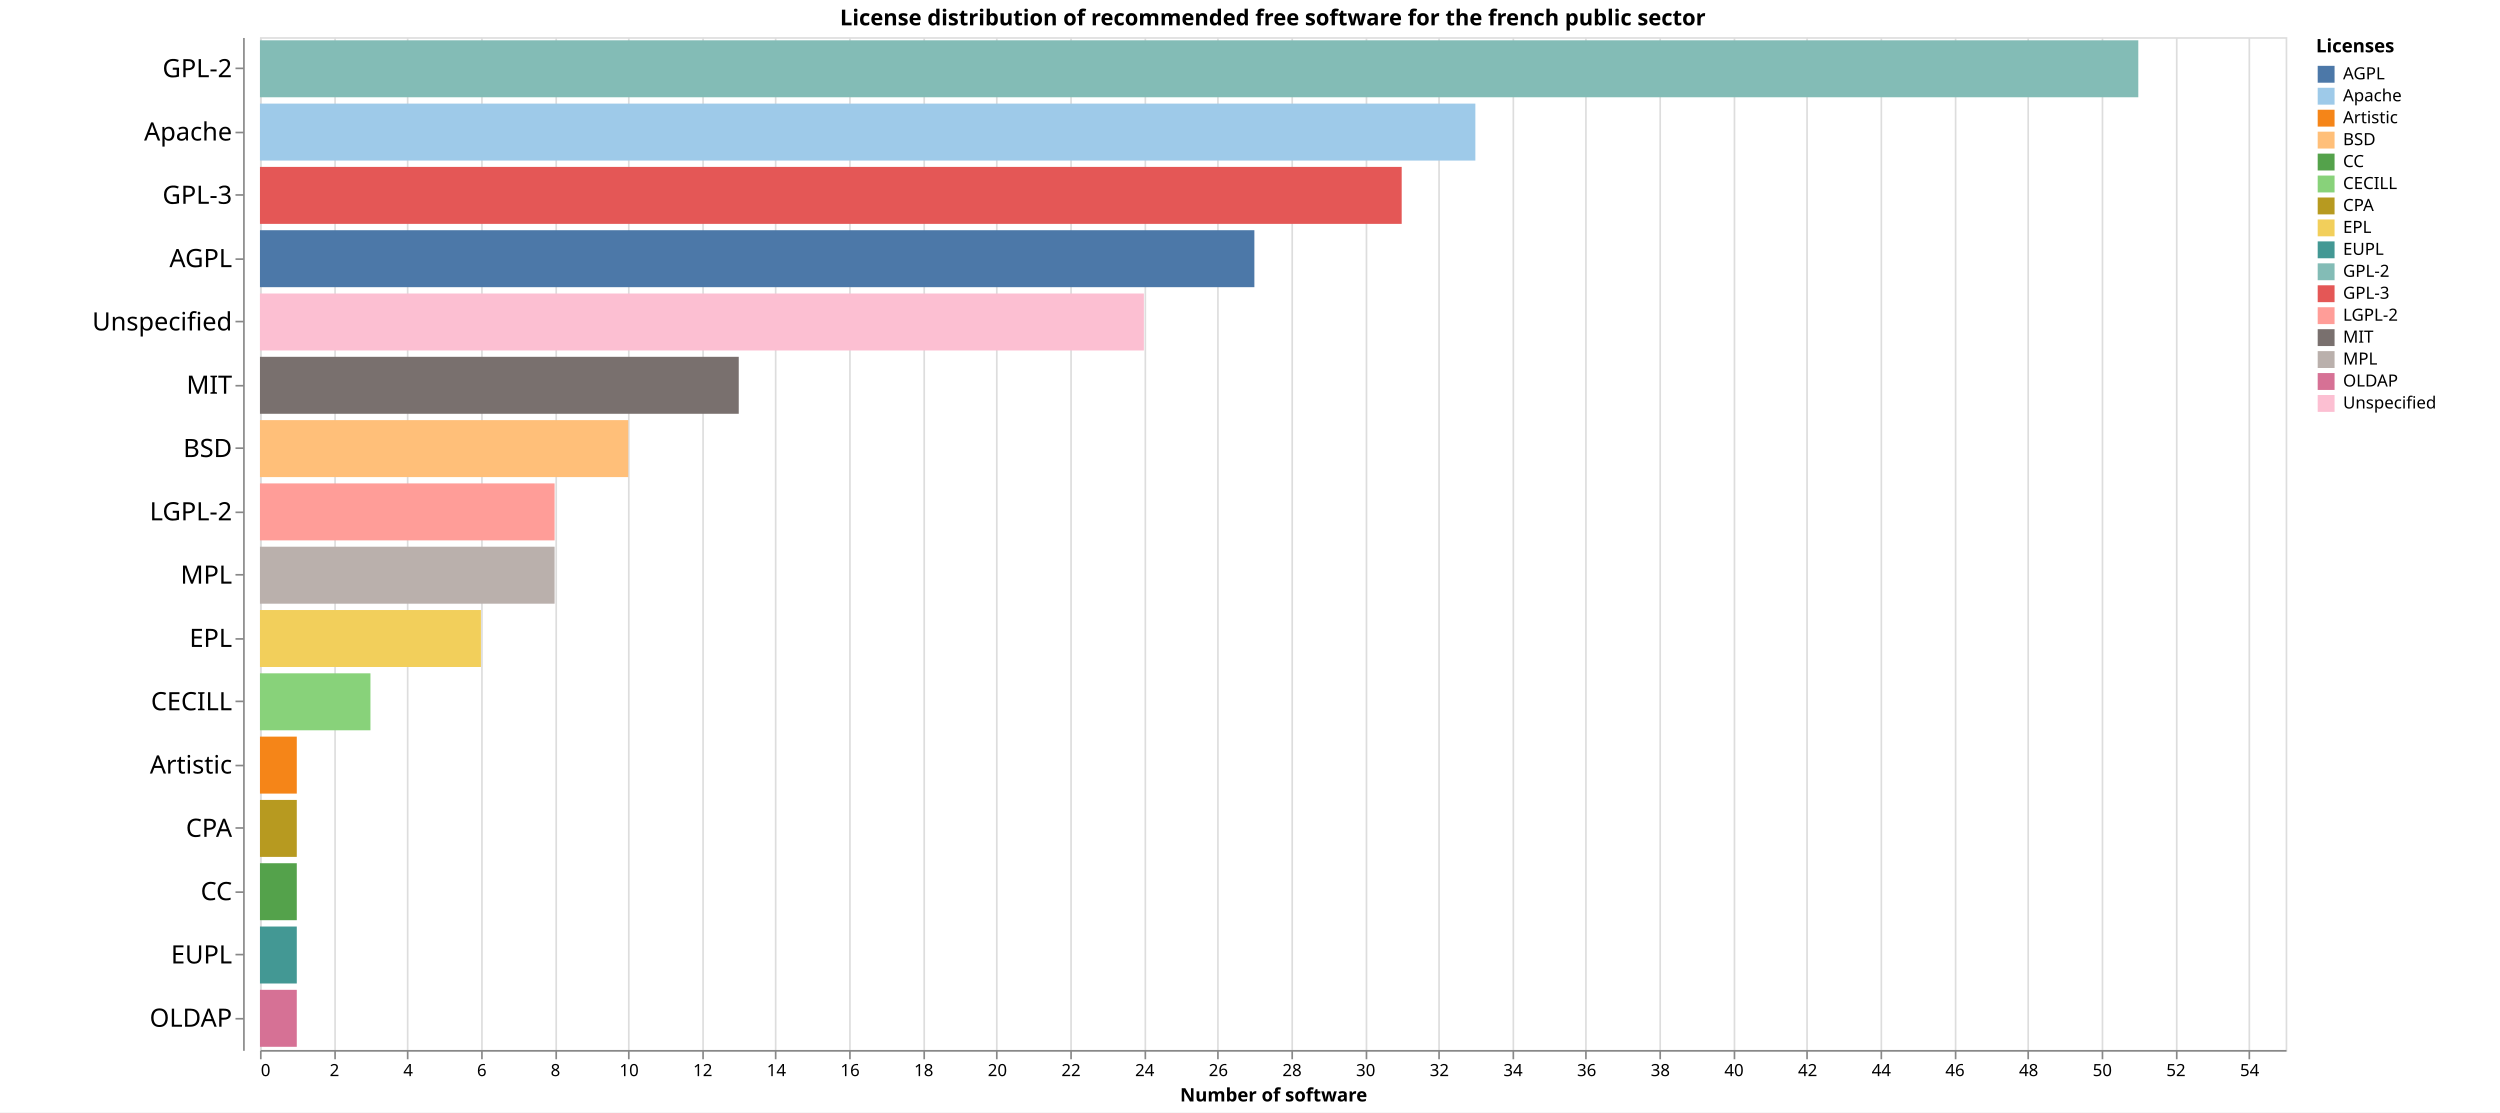
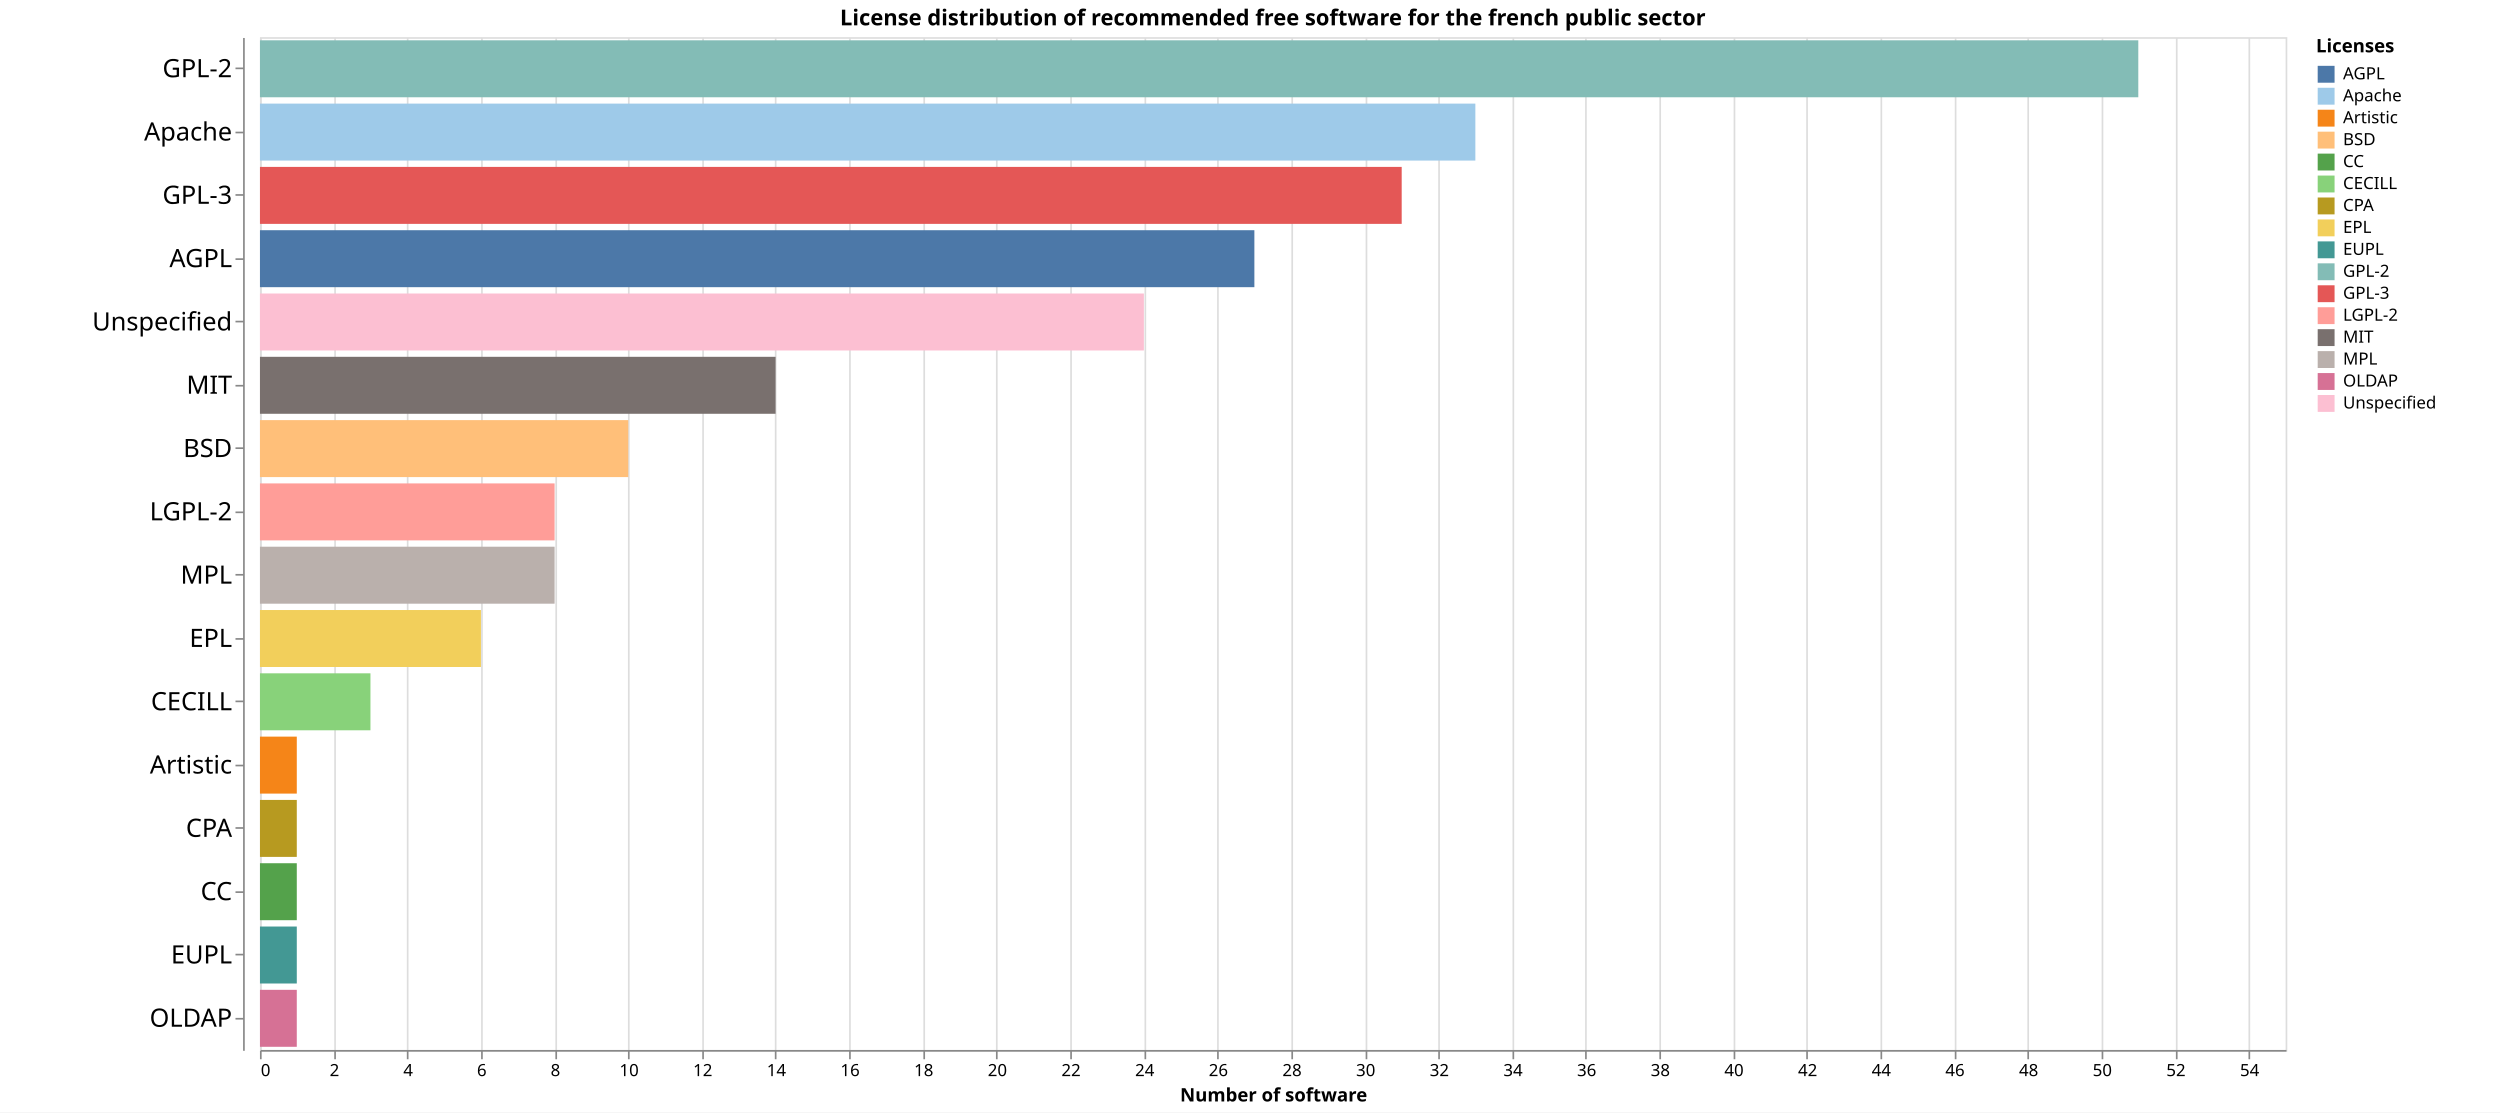
<svg xmlns="http://www.w3.org/2000/svg" version="1.1" class="marks" width="1481" height="659" viewBox="0 0 1481 659">
  <rect width="1481" height="659" fill="white" />
  <g fill="none" stroke-miterlimit="10" transform="translate(154,22)">
    <g class="mark-group role-frame root" role="graphics-object" aria-roledescription="group mark container">
      <g transform="translate(0,0)">
        <path class="background" aria-hidden="true" d="M0.5,0.5h1200v600h-1200Z" stroke="#ddd" />
        <g>
          <g class="mark-group role-axis" aria-hidden="true">
            <g transform="translate(0.5,600.5)">
              <path class="background" aria-hidden="true" d="M0,0h0v0h0Z" pointer-events="none" />
              <g>
                <g class="mark-rule role-axis-grid" pointer-events="none">
                  <line transform="translate(0,0)" x2="0" y2="-600" stroke="#ddd" stroke-width="1" opacity="1" />
                  <line transform="translate(44,0)" x2="0" y2="-600" stroke="#ddd" stroke-width="1" opacity="1" />
                  <line transform="translate(87,0)" x2="0" y2="-600" stroke="#ddd" stroke-width="1" opacity="1" />
                  <line transform="translate(131,0)" x2="0" y2="-600" stroke="#ddd" stroke-width="1" opacity="1" />
                  <line transform="translate(175,0)" x2="0" y2="-600" stroke="#ddd" stroke-width="1" opacity="1" />
                  <line transform="translate(218,0)" x2="0" y2="-600" stroke="#ddd" stroke-width="1" opacity="1" />
                  <line transform="translate(262,0)" x2="0" y2="-600" stroke="#ddd" stroke-width="1" opacity="1" />
                  <line transform="translate(305,0)" x2="0" y2="-600" stroke="#ddd" stroke-width="1" opacity="1" />
                  <line transform="translate(349,0)" x2="0" y2="-600" stroke="#ddd" stroke-width="1" opacity="1" />
                  <line transform="translate(393,0)" x2="0" y2="-600" stroke="#ddd" stroke-width="1" opacity="1" />
                  <line transform="translate(436,0)" x2="0" y2="-600" stroke="#ddd" stroke-width="1" opacity="1" />
                  <line transform="translate(480,0)" x2="0" y2="-600" stroke="#ddd" stroke-width="1" opacity="1" />
                  <line transform="translate(524,0)" x2="0" y2="-600" stroke="#ddd" stroke-width="1" opacity="1" />
                  <line transform="translate(567,0)" x2="0" y2="-600" stroke="#ddd" stroke-width="1" opacity="1" />
                  <line transform="translate(611,0)" x2="0" y2="-600" stroke="#ddd" stroke-width="1" opacity="1" />
                  <line transform="translate(655,0)" x2="0" y2="-600" stroke="#ddd" stroke-width="1" opacity="1" />
                  <line transform="translate(698,0)" x2="0" y2="-600" stroke="#ddd" stroke-width="1" opacity="1" />
                  <line transform="translate(742,0)" x2="0" y2="-600" stroke="#ddd" stroke-width="1" opacity="1" />
                  <line transform="translate(785,0)" x2="0" y2="-600" stroke="#ddd" stroke-width="1" opacity="1" />
                  <line transform="translate(829,0)" x2="0" y2="-600" stroke="#ddd" stroke-width="1" opacity="1" />
                  <line transform="translate(873,0)" x2="0" y2="-600" stroke="#ddd" stroke-width="1" opacity="1" />
                  <line transform="translate(916,0)" x2="0" y2="-600" stroke="#ddd" stroke-width="1" opacity="1" />
                  <line transform="translate(960,0)" x2="0" y2="-600" stroke="#ddd" stroke-width="1" opacity="1" />
                  <line transform="translate(1004,0)" x2="0" y2="-600" stroke="#ddd" stroke-width="1" opacity="1" />
                  <line transform="translate(1047,0)" x2="0" y2="-600" stroke="#ddd" stroke-width="1" opacity="1" />
                  <line transform="translate(1091,0)" x2="0" y2="-600" stroke="#ddd" stroke-width="1" opacity="1" />
                  <line transform="translate(1135,0)" x2="0" y2="-600" stroke="#ddd" stroke-width="1" opacity="1" />
                  <line transform="translate(1178,0)" x2="0" y2="-600" stroke="#ddd" stroke-width="1" opacity="1" />
                </g>
              </g>
              <path class="foreground" aria-hidden="true" d="" pointer-events="none" display="none" />
            </g>
          </g>
          <g class="mark-group role-axis" role="graphics-symbol" aria-roledescription="axis" aria-label="X-axis titled 'Number of software' for a linear scale with values from 0 to 55">
            <g transform="translate(0.5,600.5)">
              <path class="background" aria-hidden="true" d="M0,0h0v0h0Z" pointer-events="none" />
              <g>
                <g class="mark-rule role-axis-tick" pointer-events="none">
                  <line transform="translate(0,0)" x2="0" y2="5" stroke="#888" stroke-width="1" opacity="1" />
                  <line transform="translate(44,0)" x2="0" y2="5" stroke="#888" stroke-width="1" opacity="1" />
                  <line transform="translate(87,0)" x2="0" y2="5" stroke="#888" stroke-width="1" opacity="1" />
                  <line transform="translate(131,0)" x2="0" y2="5" stroke="#888" stroke-width="1" opacity="1" />
                  <line transform="translate(175,0)" x2="0" y2="5" stroke="#888" stroke-width="1" opacity="1" />
                  <line transform="translate(218,0)" x2="0" y2="5" stroke="#888" stroke-width="1" opacity="1" />
                  <line transform="translate(262,0)" x2="0" y2="5" stroke="#888" stroke-width="1" opacity="1" />
                  <line transform="translate(305,0)" x2="0" y2="5" stroke="#888" stroke-width="1" opacity="1" />
                  <line transform="translate(349,0)" x2="0" y2="5" stroke="#888" stroke-width="1" opacity="1" />
                  <line transform="translate(393,0)" x2="0" y2="5" stroke="#888" stroke-width="1" opacity="1" />
                  <line transform="translate(436,0)" x2="0" y2="5" stroke="#888" stroke-width="1" opacity="1" />
                  <line transform="translate(480,0)" x2="0" y2="5" stroke="#888" stroke-width="1" opacity="1" />
                  <line transform="translate(524,0)" x2="0" y2="5" stroke="#888" stroke-width="1" opacity="1" />
                  <line transform="translate(567,0)" x2="0" y2="5" stroke="#888" stroke-width="1" opacity="1" />
                  <line transform="translate(611,0)" x2="0" y2="5" stroke="#888" stroke-width="1" opacity="1" />
                  <line transform="translate(655,0)" x2="0" y2="5" stroke="#888" stroke-width="1" opacity="1" />
                  <line transform="translate(698,0)" x2="0" y2="5" stroke="#888" stroke-width="1" opacity="1" />
                  <line transform="translate(742,0)" x2="0" y2="5" stroke="#888" stroke-width="1" opacity="1" />
                  <line transform="translate(785,0)" x2="0" y2="5" stroke="#888" stroke-width="1" opacity="1" />
                  <line transform="translate(829,0)" x2="0" y2="5" stroke="#888" stroke-width="1" opacity="1" />
                  <line transform="translate(873,0)" x2="0" y2="5" stroke="#888" stroke-width="1" opacity="1" />
                  <line transform="translate(916,0)" x2="0" y2="5" stroke="#888" stroke-width="1" opacity="1" />
                  <line transform="translate(960,0)" x2="0" y2="5" stroke="#888" stroke-width="1" opacity="1" />
                  <line transform="translate(1004,0)" x2="0" y2="5" stroke="#888" stroke-width="1" opacity="1" />
                  <line transform="translate(1047,0)" x2="0" y2="5" stroke="#888" stroke-width="1" opacity="1" />
                  <line transform="translate(1091,0)" x2="0" y2="5" stroke="#888" stroke-width="1" opacity="1" />
                  <line transform="translate(1135,0)" x2="0" y2="5" stroke="#888" stroke-width="1" opacity="1" />
                  <line transform="translate(1178,0)" x2="0" y2="5" stroke="#888" stroke-width="1" opacity="1" />
                </g>
                <g class="mark-text role-axis-label" pointer-events="none">
                  <text text-anchor="start" transform="translate(0,15)" font-family="sans-serif" font-size="10px" fill="#000" opacity="1">0</text>
                  <text text-anchor="middle" transform="translate(43.63636,15)" font-family="sans-serif" font-size="10px" fill="#000" opacity="1">2</text>
                  <text text-anchor="middle" transform="translate(87.27273,15)" font-family="sans-serif" font-size="10px" fill="#000" opacity="1">4</text>
                  <text text-anchor="middle" transform="translate(130.9091,15)" font-family="sans-serif" font-size="10px" fill="#000" opacity="1">6</text>
                  <text text-anchor="middle" transform="translate(174.5455,15)" font-family="sans-serif" font-size="10px" fill="#000" opacity="1">8</text>
                  <text text-anchor="middle" transform="translate(218.1818,15)" font-family="sans-serif" font-size="10px" fill="#000" opacity="1">10</text>
                  <text text-anchor="middle" transform="translate(261.8182,15)" font-family="sans-serif" font-size="10px" fill="#000" opacity="1">12</text>
                  <text text-anchor="middle" transform="translate(305.4545,15)" font-family="sans-serif" font-size="10px" fill="#000" opacity="1">14</text>
                  <text text-anchor="middle" transform="translate(349.0909,15)" font-family="sans-serif" font-size="10px" fill="#000" opacity="1">16</text>
                  <text text-anchor="middle" transform="translate(392.7273,15)" font-family="sans-serif" font-size="10px" fill="#000" opacity="1">18</text>
                  <text text-anchor="middle" transform="translate(436.3636,15)" font-family="sans-serif" font-size="10px" fill="#000" opacity="1">20</text>
                  <text text-anchor="middle" transform="translate(480,15)" font-family="sans-serif" font-size="10px" fill="#000" opacity="1">22</text>
                  <text text-anchor="middle" transform="translate(523.6364,15)" font-family="sans-serif" font-size="10px" fill="#000" opacity="1">24</text>
                  <text text-anchor="middle" transform="translate(567.2727,15)" font-family="sans-serif" font-size="10px" fill="#000" opacity="1">26</text>
                  <text text-anchor="middle" transform="translate(610.9091,15)" font-family="sans-serif" font-size="10px" fill="#000" opacity="1">28</text>
                  <text text-anchor="middle" transform="translate(654.5455,15)" font-family="sans-serif" font-size="10px" fill="#000" opacity="1">30</text>
                  <text text-anchor="middle" transform="translate(698.1818,15)" font-family="sans-serif" font-size="10px" fill="#000" opacity="1">32</text>
                  <text text-anchor="middle" transform="translate(741.8182,15)" font-family="sans-serif" font-size="10px" fill="#000" opacity="1">34</text>
                  <text text-anchor="middle" transform="translate(785.4545,15)" font-family="sans-serif" font-size="10px" fill="#000" opacity="1">36</text>
                  <text text-anchor="middle" transform="translate(829.0909,15)" font-family="sans-serif" font-size="10px" fill="#000" opacity="1">38</text>
                  <text text-anchor="middle" transform="translate(872.7273,15)" font-family="sans-serif" font-size="10px" fill="#000" opacity="1">40</text>
                  <text text-anchor="middle" transform="translate(916.3636,15)" font-family="sans-serif" font-size="10px" fill="#000" opacity="1">42</text>
                  <text text-anchor="middle" transform="translate(960,15)" font-family="sans-serif" font-size="10px" fill="#000" opacity="1">44</text>
                  <text text-anchor="middle" transform="translate(1003.636,15)" font-family="sans-serif" font-size="10px" fill="#000" opacity="1">46</text>
                  <text text-anchor="middle" transform="translate(1047.273,15)" font-family="sans-serif" font-size="10px" fill="#000" opacity="1">48</text>
                  <text text-anchor="middle" transform="translate(1090.909,15)" font-family="sans-serif" font-size="10px" fill="#000" opacity="1">50</text>
                  <text text-anchor="middle" transform="translate(1134.545,15)" font-family="sans-serif" font-size="10px" fill="#000" opacity="1">52</text>
                  <text text-anchor="middle" transform="translate(1178.182,15)" font-family="sans-serif" font-size="10px" fill="#000" opacity="1">54</text>
                </g>
                <g class="mark-rule role-axis-domain" pointer-events="none">
                  <line transform="translate(0,0)" x2="1200" y2="0" stroke="#888" stroke-width="1" opacity="1" />
                </g>
                <g class="mark-text role-axis-title" pointer-events="none">
                  <text text-anchor="middle" transform="translate(600,30)" font-family="sans-serif" font-size="11px" font-weight="bold" fill="#000" opacity="1">Number of software</text>
                </g>
              </g>
              <path class="foreground" aria-hidden="true" d="" pointer-events="none" display="none" />
            </g>
          </g>
          <g class="mark-group role-axis" role="graphics-symbol" aria-roledescription="axis" aria-label="Y-axis for a discrete scale with 16 values: GPL-2, Apache, GPL-3, AGPL, Unspecified, ending with OLDAP">
            <g transform="translate(-9.5,0.5)">
              <path class="background" aria-hidden="true" d="M0,0h0v0h0Z" pointer-events="none" />
              <g>
                <g class="mark-rule role-axis-tick" pointer-events="none">
                  <line transform="translate(0,18)" x2="-5" y2="0" stroke="#888" stroke-width="1" opacity="1" />
                  <line transform="translate(0,56)" x2="-5" y2="0" stroke="#888" stroke-width="1" opacity="1" />
                  <line transform="translate(0,93)" x2="-5" y2="0" stroke="#888" stroke-width="1" opacity="1" />
                  <line transform="translate(0,131)" x2="-5" y2="0" stroke="#888" stroke-width="1" opacity="1" />
                  <line transform="translate(0,168)" x2="-5" y2="0" stroke="#888" stroke-width="1" opacity="1" />
                  <line transform="translate(0,206)" x2="-5" y2="0" stroke="#888" stroke-width="1" opacity="1" />
                  <line transform="translate(0,243)" x2="-5" y2="0" stroke="#888" stroke-width="1" opacity="1" />
                  <line transform="translate(0,281)" x2="-5" y2="0" stroke="#888" stroke-width="1" opacity="1" />
                  <line transform="translate(0,318)" x2="-5" y2="0" stroke="#888" stroke-width="1" opacity="1" />
                  <line transform="translate(0,356)" x2="-5" y2="0" stroke="#888" stroke-width="1" opacity="1" />
                  <line transform="translate(0,393)" x2="-5" y2="0" stroke="#888" stroke-width="1" opacity="1" />
                  <line transform="translate(0,431)" x2="-5" y2="0" stroke="#888" stroke-width="1" opacity="1" />
                  <line transform="translate(0,468)" x2="-5" y2="0" stroke="#888" stroke-width="1" opacity="1" />
                  <line transform="translate(0,506)" x2="-5" y2="0" stroke="#888" stroke-width="1" opacity="1" />
                  <line transform="translate(0,543)" x2="-5" y2="0" stroke="#888" stroke-width="1" opacity="1" />
                  <line transform="translate(0,581)" x2="-5" y2="0" stroke="#888" stroke-width="1" opacity="1" />
                </g>
                <g class="mark-text role-axis-label" pointer-events="none">
                  <text text-anchor="end" transform="translate(-7,23.25)" font-family="sans-serif" font-size="15px" fill="#000" opacity="1">GPL-2</text>
                  <text text-anchor="end" transform="translate(-7,60.75)" font-family="sans-serif" font-size="15px" fill="#000" opacity="1">Apache</text>
                  <text text-anchor="end" transform="translate(-7,98.25)" font-family="sans-serif" font-size="15px" fill="#000" opacity="1">GPL-3</text>
                  <text text-anchor="end" transform="translate(-7,135.75)" font-family="sans-serif" font-size="15px" fill="#000" opacity="1">AGPL</text>
                  <text text-anchor="end" transform="translate(-7,173.25)" font-family="sans-serif" font-size="15px" fill="#000" opacity="1">Unspecified</text>
                  <text text-anchor="end" transform="translate(-7,210.75)" font-family="sans-serif" font-size="15px" fill="#000" opacity="1">MIT</text>
                  <text text-anchor="end" transform="translate(-7,248.25)" font-family="sans-serif" font-size="15px" fill="#000" opacity="1">BSD</text>
                  <text text-anchor="end" transform="translate(-7,285.75)" font-family="sans-serif" font-size="15px" fill="#000" opacity="1">LGPL-2</text>
                  <text text-anchor="end" transform="translate(-7,323.25)" font-family="sans-serif" font-size="15px" fill="#000" opacity="1">MPL</text>
                  <text text-anchor="end" transform="translate(-7,360.75)" font-family="sans-serif" font-size="15px" fill="#000" opacity="1">EPL</text>
                  <text text-anchor="end" transform="translate(-7,398.25)" font-family="sans-serif" font-size="15px" fill="#000" opacity="1">CECILL</text>
                  <text text-anchor="end" transform="translate(-7,435.75)" font-family="sans-serif" font-size="15px" fill="#000" opacity="1">Artistic</text>
                  <text text-anchor="end" transform="translate(-7,473.25)" font-family="sans-serif" font-size="15px" fill="#000" opacity="1">CPA</text>
                  <text text-anchor="end" transform="translate(-7,510.75)" font-family="sans-serif" font-size="15px" fill="#000" opacity="1">CC</text>
                  <text text-anchor="end" transform="translate(-7,548.25)" font-family="sans-serif" font-size="15px" fill="#000" opacity="1">EUPL</text>
                  <text text-anchor="end" transform="translate(-7,585.75)" font-family="sans-serif" font-size="15px" fill="#000" opacity="1">OLDAP</text>
                </g>
                <g class="mark-rule role-axis-domain" pointer-events="none">
                  <line transform="translate(0,0)" x2="0" y2="600" stroke="#888" stroke-width="1" opacity="1" />
                </g>
              </g>
              <path class="foreground" aria-hidden="true" d="" pointer-events="none" display="none" />
            </g>
          </g>
          <g class="mark-rect role-mark marks" role="graphics-object" aria-roledescription="rect mark container">
            <path aria-label="Number: 31; License: GPL-3" role="graphics-symbol" aria-roledescription="bar" d="M0,76.875h676.364v33.75h-676.364Z" fill="#e45756" />
            <path aria-label="Number: 8; License: LGPL-2" role="graphics-symbol" aria-roledescription="bar" d="M0,264.375h174.545v33.75h-174.545Z" fill="#ff9d98" />
            <path aria-label="Number: 6; License: EPL" role="graphics-symbol" aria-roledescription="bar" d="M0,339.375h130.909v33.75h-130.909Z" fill="#f2cf5b" />
            <path aria-label="Number: 1; License: Artistic" role="graphics-symbol" aria-roledescription="bar" d="M0,414.375h21.818v33.75h-21.818Z" fill="#f58518" />
            <path aria-label="Number: 27; License: AGPL" role="graphics-symbol" aria-roledescription="bar" d="M0,114.375h589.091v33.75h-589.091Z" fill="#4c78a8" />
            <path aria-label="Number: 1; License: CPA" role="graphics-symbol" aria-roledescription="bar" d="M0,451.875h21.818v33.75h-21.818Z" fill="#b79a20" />
            <path aria-label="Number: 3; License: CECILL" role="graphics-symbol" aria-roledescription="bar" d="M0,376.875h65.455v33.75h-65.455Z" fill="#88d27a" />
            <path aria-label="Number: 1; License: CC" role="graphics-symbol" aria-roledescription="bar" d="M0,489.375h21.818v33.75h-21.818Z" fill="#54a24b" />
            <path aria-label="Number: 24; License: Unspecified" role="graphics-symbol" aria-roledescription="bar" d="M0,151.875h523.636v33.75h-523.636Z" fill="#fcbfd2" />
            <path aria-label="Number: 33; License: Apache" role="graphics-symbol" aria-roledescription="bar" d="M0,39.375h720v33.75h-720Z" fill="#9ecae9" />
            <path aria-label="Number: 1; License: EUPL" role="graphics-symbol" aria-roledescription="bar" d="M0,526.875h21.818v33.75h-21.818Z" fill="#439894" />
            <path aria-label="Number: 10; License: BSD" role="graphics-symbol" aria-roledescription="bar" d="M0,226.875h218.182v33.75h-218.182Z" fill="#ffbf79" />
-             <path aria-label="Number: 13; License: MIT" role="graphics-symbol" aria-roledescription="bar" d="M0,189.375h283.636v33.75h-283.636Z" fill="#79706e" />
+             <path aria-label="Number: 14; License: MIT" role="graphics-symbol" aria-roledescription="bar" d="M0,189.375h305.455v33.75h-305.455Z" fill="#79706e" />
            <path aria-label="Number: 51; License: GPL-2" role="graphics-symbol" aria-roledescription="bar" d="M0,1.875h1112.727v33.75h-1112.727Z" fill="#83bcb6" />
            <path aria-label="Number: 8; License: MPL" role="graphics-symbol" aria-roledescription="bar" d="M0,301.875h174.545v33.75h-174.545Z" fill="#bab0ac" />
            <path aria-label="Number: 1; License: OLDAP" role="graphics-symbol" aria-roledescription="bar" d="M0,564.375h21.818v33.75h-21.818Z" fill="#d67195" />
          </g>
          <g class="mark-group role-legend" role="graphics-symbol" aria-roledescription="legend" aria-label="Symbol legend titled 'Licenses' for fill color with 16 values: AGPL, Apache, Artistic, BSD, CC, ending with Unspecified">
            <g transform="translate(1218,0)">
              <path class="background" aria-hidden="true" d="M0,0h104v222h-104Z" pointer-events="none" />
              <g>
                <g class="mark-group role-legend-entry">
                  <g transform="translate(0,16)">
                    <path class="background" aria-hidden="true" d="M0,0h0v0h0Z" pointer-events="none" />
                    <g>
                      <g class="mark-group role-scope" role="graphics-object" aria-roledescription="group mark container">
                        <g transform="translate(0,0)">
                          <path class="background" aria-hidden="true" d="M0,0h104v11h-104Z" pointer-events="none" opacity="1" />
                          <g>
                            <g class="mark-symbol role-legend-symbol" pointer-events="none">
                              <path transform="translate(6,6)" d="M-5,-5h10v10h-10Z" fill="#4c78a8" stroke-width="1.5" opacity="1" />
                            </g>
                            <g class="mark-text role-legend-label" pointer-events="none">
                              <text text-anchor="start" transform="translate(16,9)" font-family="sans-serif" font-size="10px" fill="#000" opacity="1">AGPL</text>
                            </g>
                          </g>
                          <path class="foreground" aria-hidden="true" d="" pointer-events="none" display="none" />
                        </g>
                        <g transform="translate(0,13)">
                          <path class="background" aria-hidden="true" d="M0,0h104v11h-104Z" pointer-events="none" opacity="1" />
                          <g>
                            <g class="mark-symbol role-legend-symbol" pointer-events="none">
                              <path transform="translate(6,6)" d="M-5,-5h10v10h-10Z" fill="#9ecae9" stroke-width="1.5" opacity="1" />
                            </g>
                            <g class="mark-text role-legend-label" pointer-events="none">
                              <text text-anchor="start" transform="translate(16,9)" font-family="sans-serif" font-size="10px" fill="#000" opacity="1">Apache</text>
                            </g>
                          </g>
                          <path class="foreground" aria-hidden="true" d="" pointer-events="none" display="none" />
                        </g>
                        <g transform="translate(0,26)">
                          <path class="background" aria-hidden="true" d="M0,0h104v11h-104Z" pointer-events="none" opacity="1" />
                          <g>
                            <g class="mark-symbol role-legend-symbol" pointer-events="none">
                              <path transform="translate(6,6)" d="M-5,-5h10v10h-10Z" fill="#f58518" stroke-width="1.5" opacity="1" />
                            </g>
                            <g class="mark-text role-legend-label" pointer-events="none">
                              <text text-anchor="start" transform="translate(16,9)" font-family="sans-serif" font-size="10px" fill="#000" opacity="1">Artistic</text>
                            </g>
                          </g>
                          <path class="foreground" aria-hidden="true" d="" pointer-events="none" display="none" />
                        </g>
                        <g transform="translate(0,39)">
                          <path class="background" aria-hidden="true" d="M0,0h104v11h-104Z" pointer-events="none" opacity="1" />
                          <g>
                            <g class="mark-symbol role-legend-symbol" pointer-events="none">
                              <path transform="translate(6,6)" d="M-5,-5h10v10h-10Z" fill="#ffbf79" stroke-width="1.5" opacity="1" />
                            </g>
                            <g class="mark-text role-legend-label" pointer-events="none">
                              <text text-anchor="start" transform="translate(16,9)" font-family="sans-serif" font-size="10px" fill="#000" opacity="1">BSD</text>
                            </g>
                          </g>
                          <path class="foreground" aria-hidden="true" d="" pointer-events="none" display="none" />
                        </g>
                        <g transform="translate(0,52)">
                          <path class="background" aria-hidden="true" d="M0,0h104v11h-104Z" pointer-events="none" opacity="1" />
                          <g>
                            <g class="mark-symbol role-legend-symbol" pointer-events="none">
                              <path transform="translate(6,6)" d="M-5,-5h10v10h-10Z" fill="#54a24b" stroke-width="1.5" opacity="1" />
                            </g>
                            <g class="mark-text role-legend-label" pointer-events="none">
                              <text text-anchor="start" transform="translate(16,9)" font-family="sans-serif" font-size="10px" fill="#000" opacity="1">CC</text>
                            </g>
                          </g>
                          <path class="foreground" aria-hidden="true" d="" pointer-events="none" display="none" />
                        </g>
                        <g transform="translate(0,65)">
                          <path class="background" aria-hidden="true" d="M0,0h104v11h-104Z" pointer-events="none" opacity="1" />
                          <g>
                            <g class="mark-symbol role-legend-symbol" pointer-events="none">
                              <path transform="translate(6,6)" d="M-5,-5h10v10h-10Z" fill="#88d27a" stroke-width="1.5" opacity="1" />
                            </g>
                            <g class="mark-text role-legend-label" pointer-events="none">
                              <text text-anchor="start" transform="translate(16,9)" font-family="sans-serif" font-size="10px" fill="#000" opacity="1">CECILL</text>
                            </g>
                          </g>
                          <path class="foreground" aria-hidden="true" d="" pointer-events="none" display="none" />
                        </g>
                        <g transform="translate(0,78)">
                          <path class="background" aria-hidden="true" d="M0,0h104v11h-104Z" pointer-events="none" opacity="1" />
                          <g>
                            <g class="mark-symbol role-legend-symbol" pointer-events="none">
                              <path transform="translate(6,6)" d="M-5,-5h10v10h-10Z" fill="#b79a20" stroke-width="1.5" opacity="1" />
                            </g>
                            <g class="mark-text role-legend-label" pointer-events="none">
                              <text text-anchor="start" transform="translate(16,9)" font-family="sans-serif" font-size="10px" fill="#000" opacity="1">CPA</text>
                            </g>
                          </g>
                          <path class="foreground" aria-hidden="true" d="" pointer-events="none" display="none" />
                        </g>
                        <g transform="translate(0,91)">
                          <path class="background" aria-hidden="true" d="M0,0h104v11h-104Z" pointer-events="none" opacity="1" />
                          <g>
                            <g class="mark-symbol role-legend-symbol" pointer-events="none">
                              <path transform="translate(6,6)" d="M-5,-5h10v10h-10Z" fill="#f2cf5b" stroke-width="1.5" opacity="1" />
                            </g>
                            <g class="mark-text role-legend-label" pointer-events="none">
                              <text text-anchor="start" transform="translate(16,9)" font-family="sans-serif" font-size="10px" fill="#000" opacity="1">EPL</text>
                            </g>
                          </g>
                          <path class="foreground" aria-hidden="true" d="" pointer-events="none" display="none" />
                        </g>
                        <g transform="translate(0,104)">
                          <path class="background" aria-hidden="true" d="M0,0h104v11h-104Z" pointer-events="none" opacity="1" />
                          <g>
                            <g class="mark-symbol role-legend-symbol" pointer-events="none">
                              <path transform="translate(6,6)" d="M-5,-5h10v10h-10Z" fill="#439894" stroke-width="1.5" opacity="1" />
                            </g>
                            <g class="mark-text role-legend-label" pointer-events="none">
                              <text text-anchor="start" transform="translate(16,9)" font-family="sans-serif" font-size="10px" fill="#000" opacity="1">EUPL</text>
                            </g>
                          </g>
                          <path class="foreground" aria-hidden="true" d="" pointer-events="none" display="none" />
                        </g>
                        <g transform="translate(0,117)">
                          <path class="background" aria-hidden="true" d="M0,0h104v11h-104Z" pointer-events="none" opacity="1" />
                          <g>
                            <g class="mark-symbol role-legend-symbol" pointer-events="none">
                              <path transform="translate(6,6)" d="M-5,-5h10v10h-10Z" fill="#83bcb6" stroke-width="1.5" opacity="1" />
                            </g>
                            <g class="mark-text role-legend-label" pointer-events="none">
                              <text text-anchor="start" transform="translate(16,9)" font-family="sans-serif" font-size="10px" fill="#000" opacity="1">GPL-2</text>
                            </g>
                          </g>
                          <path class="foreground" aria-hidden="true" d="" pointer-events="none" display="none" />
                        </g>
                        <g transform="translate(0,130)">
                          <path class="background" aria-hidden="true" d="M0,0h104v11h-104Z" pointer-events="none" opacity="1" />
                          <g>
                            <g class="mark-symbol role-legend-symbol" pointer-events="none">
                              <path transform="translate(6,6)" d="M-5,-5h10v10h-10Z" fill="#e45756" stroke-width="1.5" opacity="1" />
                            </g>
                            <g class="mark-text role-legend-label" pointer-events="none">
                              <text text-anchor="start" transform="translate(16,9)" font-family="sans-serif" font-size="10px" fill="#000" opacity="1">GPL-3</text>
                            </g>
                          </g>
                          <path class="foreground" aria-hidden="true" d="" pointer-events="none" display="none" />
                        </g>
                        <g transform="translate(0,143)">
                          <path class="background" aria-hidden="true" d="M0,0h104v11h-104Z" pointer-events="none" opacity="1" />
                          <g>
                            <g class="mark-symbol role-legend-symbol" pointer-events="none">
                              <path transform="translate(6,6)" d="M-5,-5h10v10h-10Z" fill="#ff9d98" stroke-width="1.5" opacity="1" />
                            </g>
                            <g class="mark-text role-legend-label" pointer-events="none">
                              <text text-anchor="start" transform="translate(16,9)" font-family="sans-serif" font-size="10px" fill="#000" opacity="1">LGPL-2</text>
                            </g>
                          </g>
                          <path class="foreground" aria-hidden="true" d="" pointer-events="none" display="none" />
                        </g>
                        <g transform="translate(0,156)">
                          <path class="background" aria-hidden="true" d="M0,0h104v11h-104Z" pointer-events="none" opacity="1" />
                          <g>
                            <g class="mark-symbol role-legend-symbol" pointer-events="none">
                              <path transform="translate(6,6)" d="M-5,-5h10v10h-10Z" fill="#79706e" stroke-width="1.5" opacity="1" />
                            </g>
                            <g class="mark-text role-legend-label" pointer-events="none">
                              <text text-anchor="start" transform="translate(16,9)" font-family="sans-serif" font-size="10px" fill="#000" opacity="1">MIT</text>
                            </g>
                          </g>
                          <path class="foreground" aria-hidden="true" d="" pointer-events="none" display="none" />
                        </g>
                        <g transform="translate(0,169)">
                          <path class="background" aria-hidden="true" d="M0,0h104v11h-104Z" pointer-events="none" opacity="1" />
                          <g>
                            <g class="mark-symbol role-legend-symbol" pointer-events="none">
                              <path transform="translate(6,6)" d="M-5,-5h10v10h-10Z" fill="#bab0ac" stroke-width="1.5" opacity="1" />
                            </g>
                            <g class="mark-text role-legend-label" pointer-events="none">
                              <text text-anchor="start" transform="translate(16,9)" font-family="sans-serif" font-size="10px" fill="#000" opacity="1">MPL</text>
                            </g>
                          </g>
                          <path class="foreground" aria-hidden="true" d="" pointer-events="none" display="none" />
                        </g>
                        <g transform="translate(0,182)">
                          <path class="background" aria-hidden="true" d="M0,0h104v11h-104Z" pointer-events="none" opacity="1" />
                          <g>
                            <g class="mark-symbol role-legend-symbol" pointer-events="none">
                              <path transform="translate(6,6)" d="M-5,-5h10v10h-10Z" fill="#d67195" stroke-width="1.5" opacity="1" />
                            </g>
                            <g class="mark-text role-legend-label" pointer-events="none">
                              <text text-anchor="start" transform="translate(16,9)" font-family="sans-serif" font-size="10px" fill="#000" opacity="1">OLDAP</text>
                            </g>
                          </g>
                          <path class="foreground" aria-hidden="true" d="" pointer-events="none" display="none" />
                        </g>
                        <g transform="translate(0,195)">
                          <path class="background" aria-hidden="true" d="M0,0h104v11h-104Z" pointer-events="none" opacity="1" />
                          <g>
                            <g class="mark-symbol role-legend-symbol" pointer-events="none">
                              <path transform="translate(6,6)" d="M-5,-5h10v10h-10Z" fill="#fcbfd2" stroke-width="1.5" opacity="1" />
                            </g>
                            <g class="mark-text role-legend-label" pointer-events="none">
                              <text text-anchor="start" transform="translate(16,9)" font-family="sans-serif" font-size="10px" fill="#000" opacity="1">Unspecified</text>
                            </g>
                          </g>
                          <path class="foreground" aria-hidden="true" d="" pointer-events="none" display="none" />
                        </g>
                      </g>
                    </g>
                    <path class="foreground" aria-hidden="true" d="" pointer-events="none" display="none" />
                  </g>
                </g>
                <g class="mark-text role-legend-title" pointer-events="none">
                  <text text-anchor="start" transform="translate(0,9)" font-family="sans-serif" font-size="11px" font-weight="bold" fill="#000" opacity="1">Licenses</text>
                </g>
              </g>
              <path class="foreground" aria-hidden="true" d="" pointer-events="none" display="none" />
            </g>
          </g>
          <g class="mark-group role-title">
            <g transform="translate(600,-17)">
              <path class="background" aria-hidden="true" d="M0,0h0v0h0Z" pointer-events="none" />
              <g>
                <g class="mark-text role-title-text" role="graphics-symbol" aria-roledescription="title" aria-label="Title text 'License distribution of recommended free software for the french public sector'" pointer-events="none">
                  <text text-anchor="middle" transform="translate(0,10)" font-family="sans-serif" font-size="13px" font-weight="bold" fill="#000" opacity="1">License distribution of recommended free software for the french public sector</text>
                </g>
              </g>
              <path class="foreground" aria-hidden="true" d="" pointer-events="none" display="none" />
            </g>
          </g>
        </g>
        <path class="foreground" aria-hidden="true" d="" display="none" />
      </g>
    </g>
  </g>
</svg>
